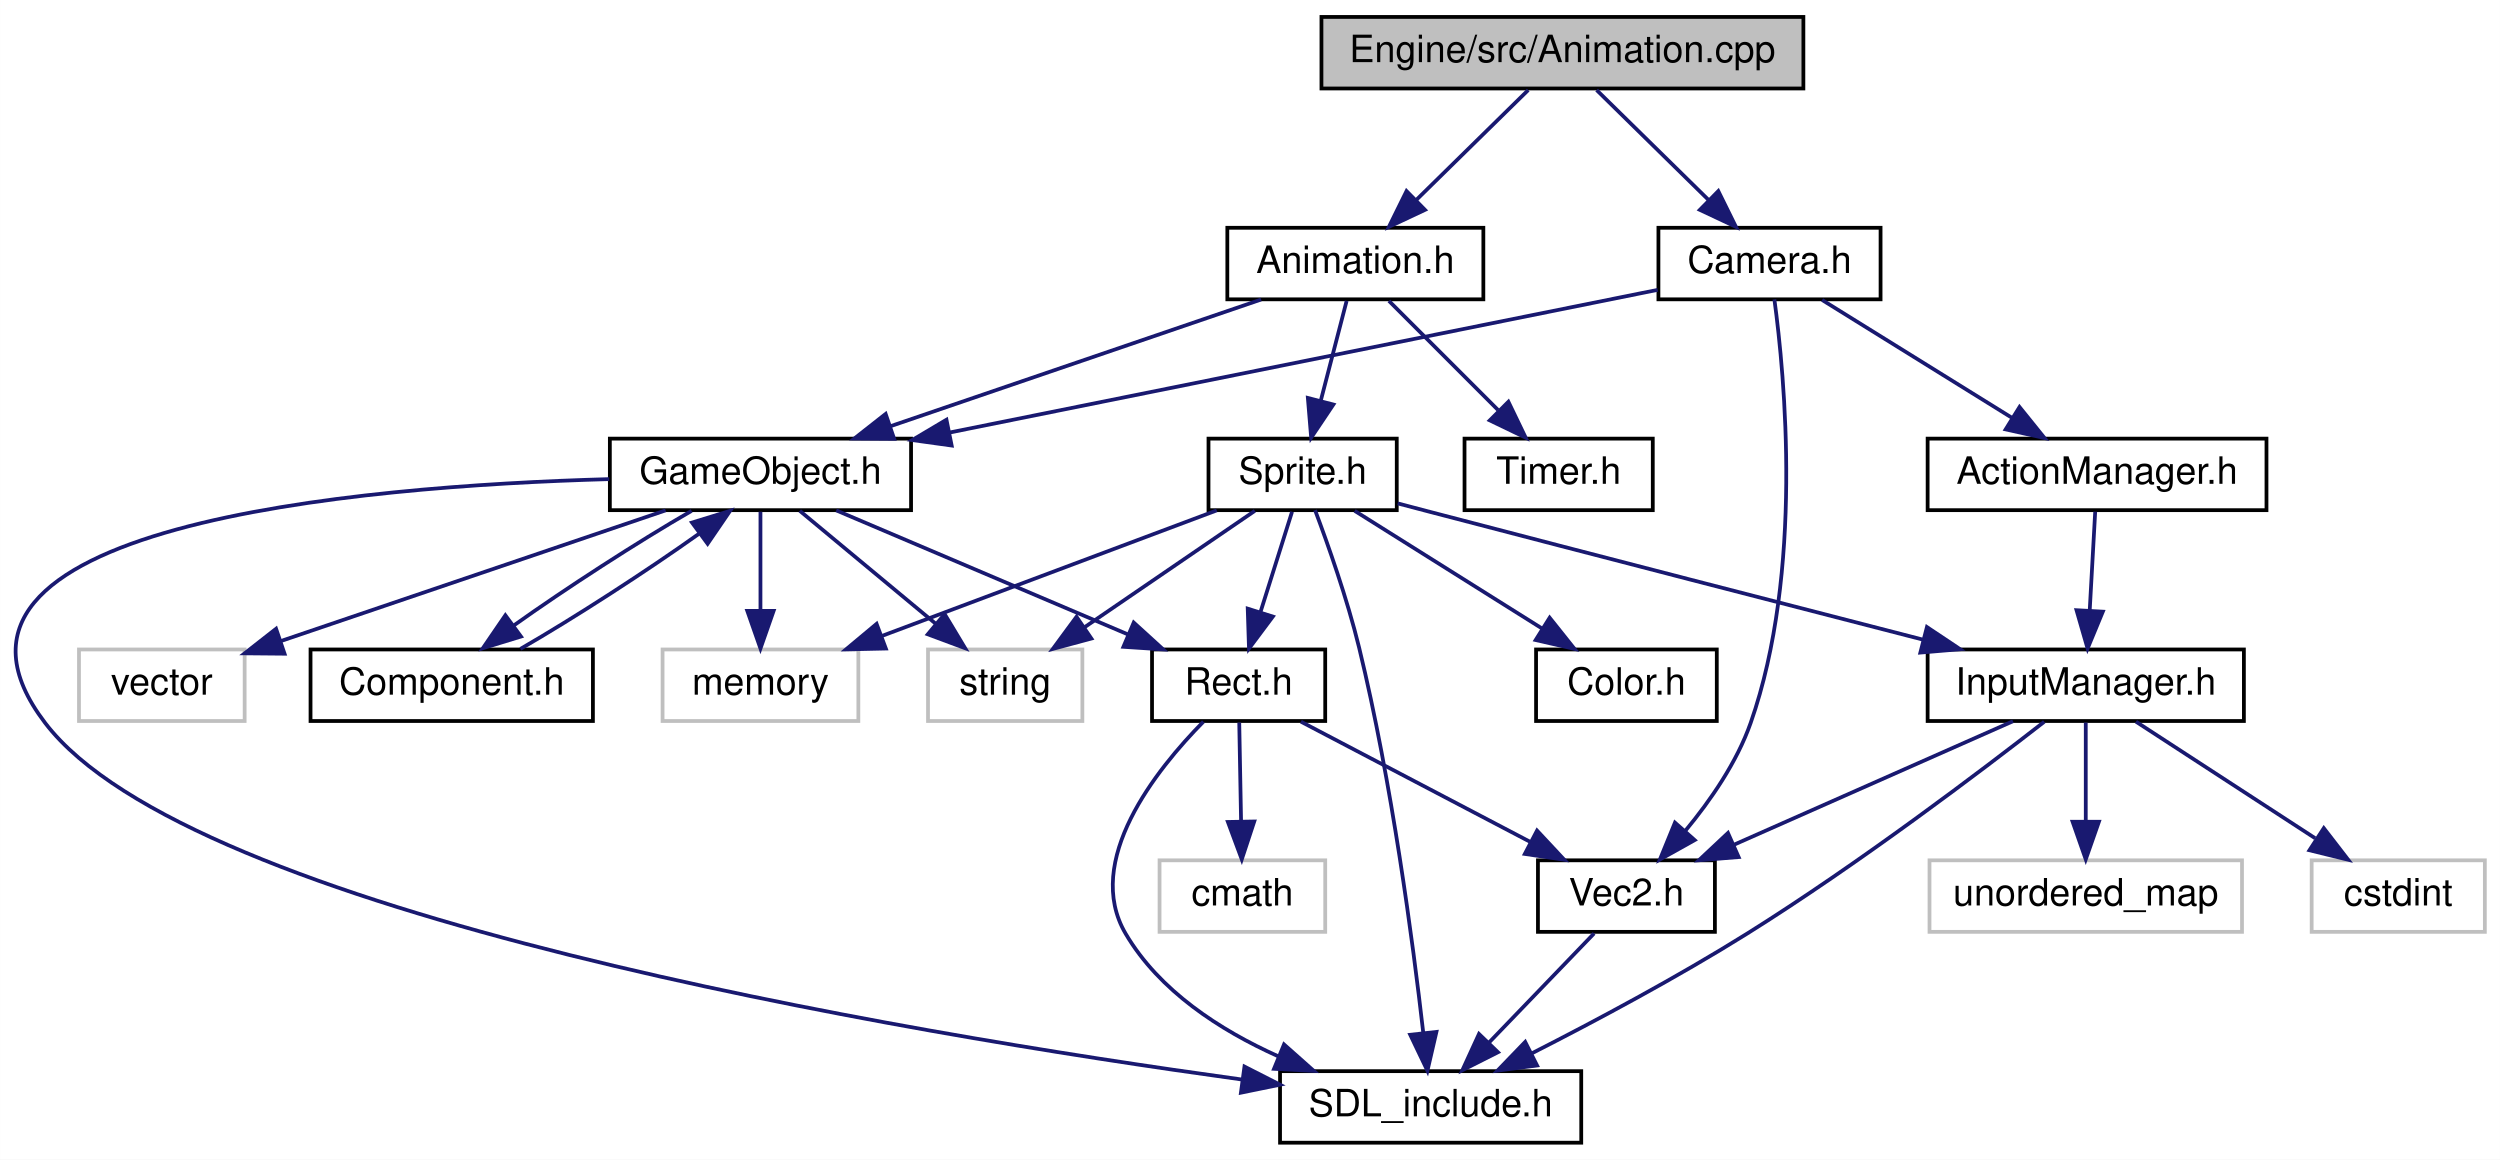
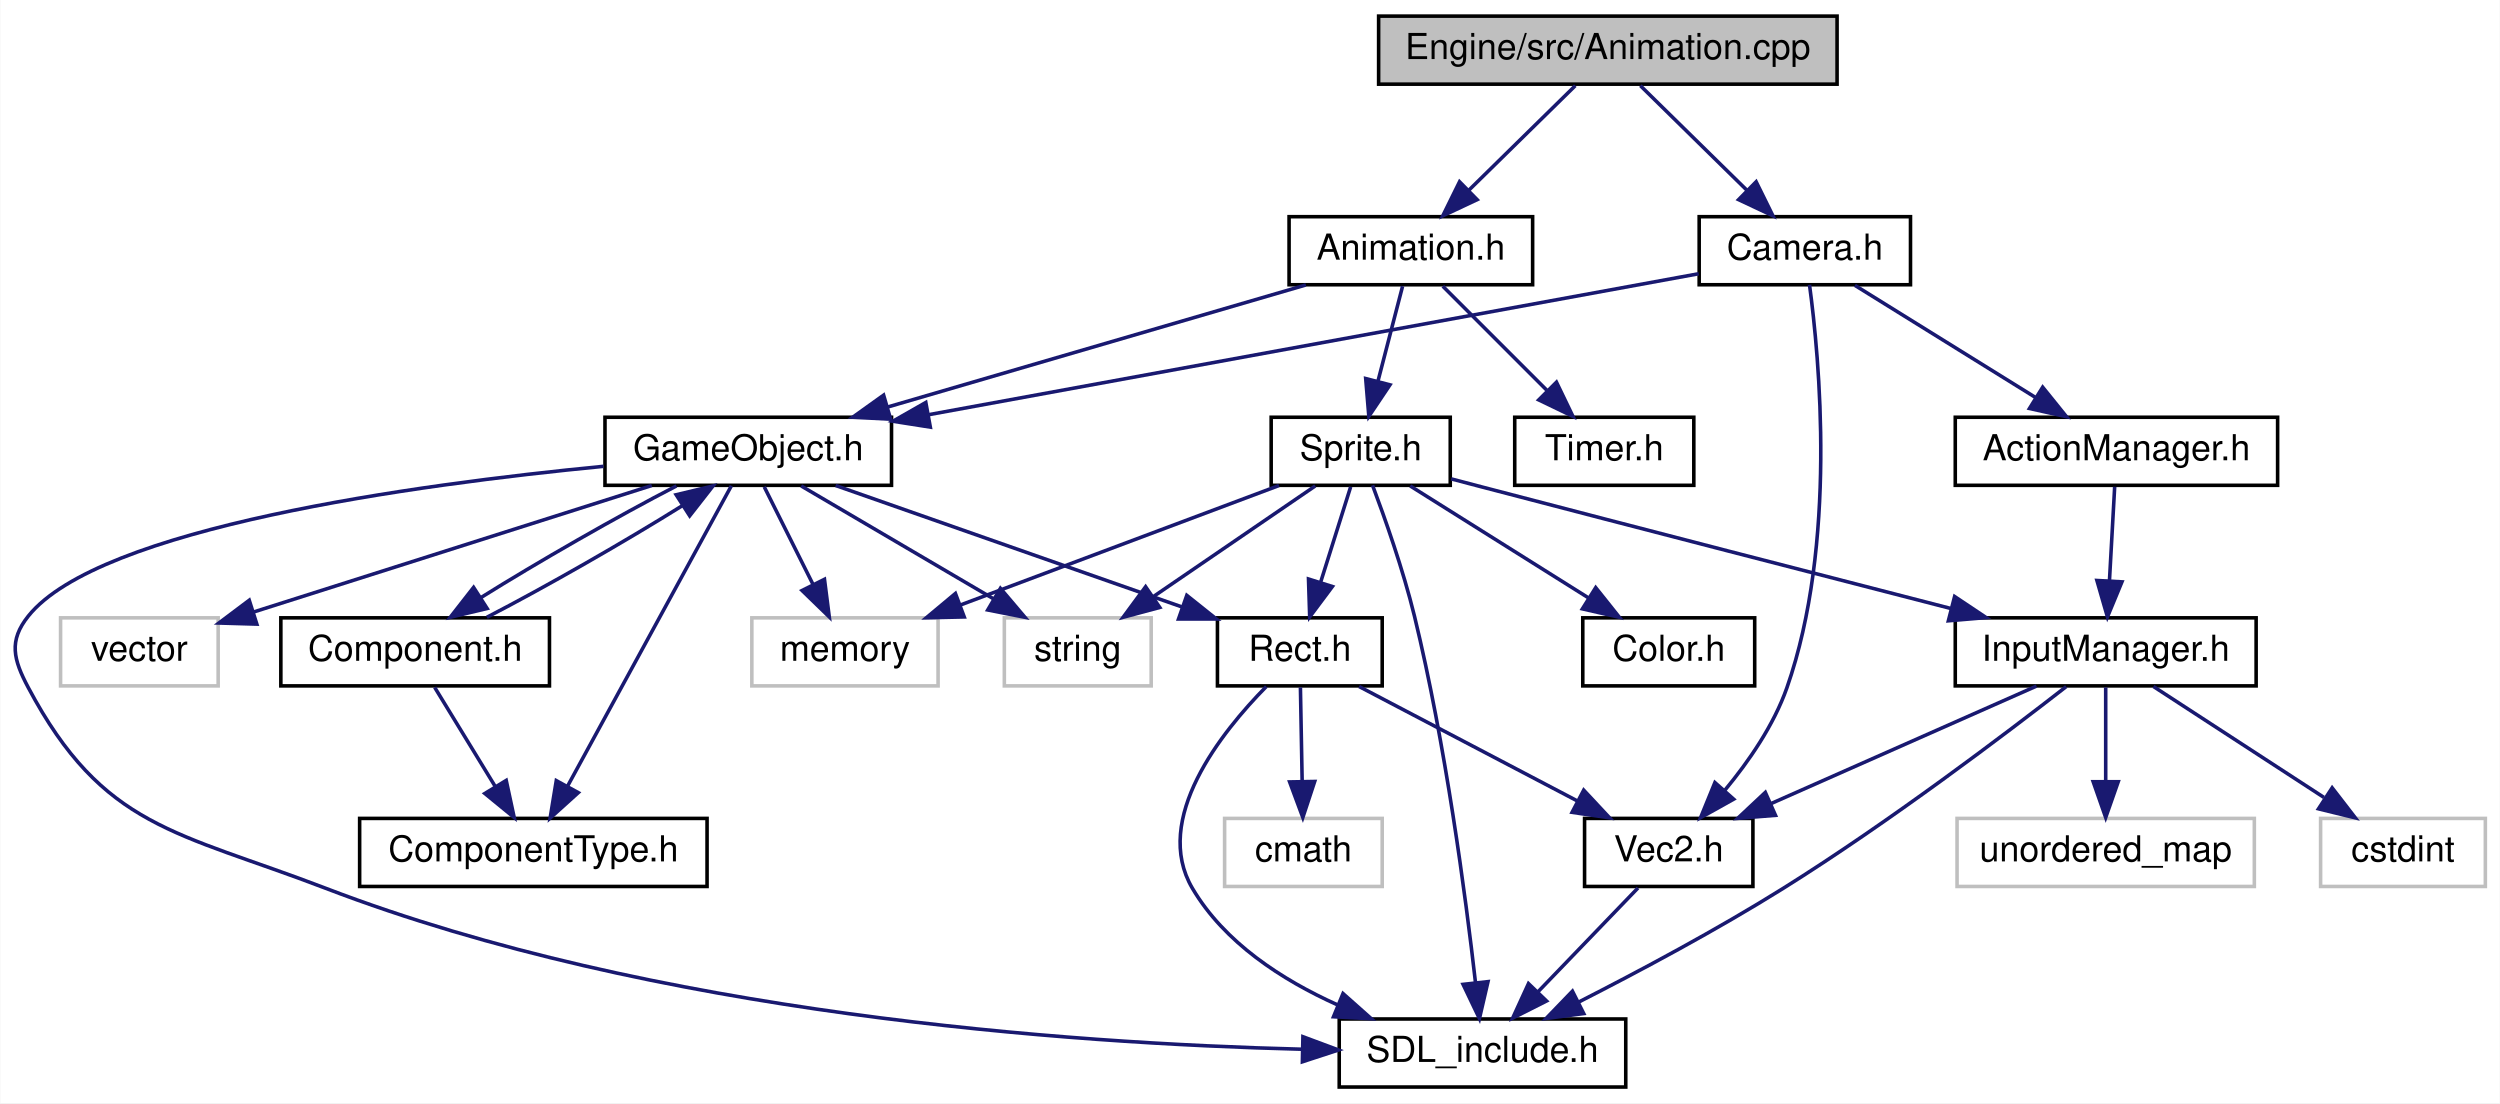
- <svg xmlns="http://www.w3.org/2000/svg" xmlns:xlink="http://www.w3.org/1999/xlink" width="664pt" height="308pt" viewBox="0.00 0.00 663.96 308.00">
+ <svg xmlns="http://www.w3.org/2000/svg" xmlns:xlink="http://www.w3.org/1999/xlink" width="698pt" height="308pt" viewBox="0.00 0.00 697.82 308.00">
  <g id="graph0" class="graph" transform="scale(1 1) rotate(0) translate(4 304)">
-     <polygon fill="white" stroke="none" points="-4,4 -4,-304 659.958,-304 659.958,4 -4,4" />
+     <polygon fill="white" stroke="none" points="-4,4 -4,-304 693.821,-304 693.821,4 -4,4" />
    <g id="node1" class="node">
-       <polygon fill="#bfbfbf" stroke="black" points="346.958,-280.5 346.958,-299.5 474.958,-299.5 474.958,-280.5 346.958,-280.5" />
-       <text text-anchor="middle" x="410.958" y="-287.5" font-family="Helvetica,sans-Serif" font-size="10.00">Engine/src/Animation.cpp</text>
+       <polygon fill="#bfbfbf" stroke="black" points="380.821,-280.5 380.821,-299.5 508.821,-299.5 508.821,-280.5 380.821,-280.5" />
+       <text text-anchor="middle" x="444.821" y="-287.5" font-family="Helvetica,sans-Serif" font-size="10.00">Engine/src/Animation.cpp</text>
    </g>
    <g id="node2" class="node">
      <g id="a_node2">
        <a xlink:href="Animation_8h.html" target="_top" xlink:title="Animation.h">
-           <polygon fill="white" stroke="black" points="321.958,-224.5 321.958,-243.5 389.958,-243.5 389.958,-224.5 321.958,-224.5" />
-           <text text-anchor="middle" x="355.958" y="-231.5" font-family="Helvetica,sans-Serif" font-size="10.00">Animation.h</text>
+           <polygon fill="white" stroke="black" points="355.821,-224.5 355.821,-243.5 423.821,-243.5 423.821,-224.5 355.821,-224.5" />
+           <text text-anchor="middle" x="389.821" y="-231.5" font-family="Helvetica,sans-Serif" font-size="10.00">Animation.h</text>
        </a>
      </g>
    </g>
    <g id="edge1" class="edge">
-       <path fill="none" stroke="midnightblue" d="M401.876,-280.083C393.787,-272.141 381.763,-260.335 372.048,-250.797" />
-       <polygon fill="midnightblue" stroke="midnightblue" points="374.459,-248.26 364.871,-243.751 369.555,-253.254 374.459,-248.26" />
-     </g>
-     <g id="node18" class="node">
-       <g id="a_node18">
+       <path fill="none" stroke="midnightblue" d="M435.739,-280.083C427.65,-272.141 415.626,-260.335 405.911,-250.797" />
+       <polygon fill="midnightblue" stroke="midnightblue" points="408.322,-248.26 398.735,-243.751 403.418,-253.254 408.322,-248.26" />
+     </g>
+     <g id="node19" class="node">
+       <g id="a_node19">
        <a xlink:href="Camera_8h.html" target="_top" xlink:title="Camera.h">
-           <polygon fill="white" stroke="black" points="436.458,-224.5 436.458,-243.5 495.458,-243.5 495.458,-224.5 436.458,-224.5" />
-           <text text-anchor="middle" x="465.958" y="-231.5" font-family="Helvetica,sans-Serif" font-size="10.00">Camera.h</text>
-         </a>
-       </g>
-     </g>
-     <g id="edge26" class="edge">
-       <path fill="none" stroke="midnightblue" d="M420.04,-280.083C428.129,-272.141 440.153,-260.335 449.868,-250.797" />
-       <polygon fill="midnightblue" stroke="midnightblue" points="452.361,-253.254 457.045,-243.751 447.457,-248.26 452.361,-253.254" />
+           <polygon fill="white" stroke="black" points="470.321,-224.5 470.321,-243.5 529.321,-243.5 529.321,-224.5 470.321,-224.5" />
+           <text text-anchor="middle" x="499.821" y="-231.5" font-family="Helvetica,sans-Serif" font-size="10.00">Camera.h</text>
+         </a>
+       </g>
+     </g>
+     <g id="edge28" class="edge">
+       <path fill="none" stroke="midnightblue" d="M453.904,-280.083C461.993,-272.141 474.017,-260.335 483.732,-250.797" />
+       <polygon fill="midnightblue" stroke="midnightblue" points="486.225,-253.254 490.908,-243.751 481.321,-248.26 486.225,-253.254" />
    </g>
    <g id="node3" class="node">
      <g id="a_node3">
        <a xlink:href="GameObject_8h.html" target="_top" xlink:title="GameObject.h">
-           <polygon fill="white" stroke="black" points="157.958,-168.5 157.958,-187.5 237.958,-187.5 237.958,-168.5 157.958,-168.5" />
-           <text text-anchor="middle" x="197.958" y="-175.5" font-family="Helvetica,sans-Serif" font-size="10.00">GameObject.h</text>
+           <polygon fill="white" stroke="black" points="164.821,-168.5 164.821,-187.5 244.821,-187.5 244.821,-168.5 164.821,-168.5" />
+           <text text-anchor="middle" x="204.821" y="-175.5" font-family="Helvetica,sans-Serif" font-size="10.00">GameObject.h</text>
        </a>
      </g>
    </g>
    <g id="edge2" class="edge">
-       <path fill="none" stroke="midnightblue" d="M330.922,-224.444C304.342,-215.359 262.149,-200.939 232.435,-190.783" />
-       <polygon fill="midnightblue" stroke="midnightblue" points="233.471,-187.439 222.876,-187.516 231.207,-194.062 233.471,-187.439" />
-     </g>
-     <g id="node12" class="node">
-       <g id="a_node12">
+       <path fill="none" stroke="midnightblue" d="M360.508,-224.444C328.979,-215.241 278.69,-200.562 243.836,-190.388" />
+       <polygon fill="midnightblue" stroke="midnightblue" points="244.578,-186.959 233.998,-187.516 242.617,-193.678 244.578,-186.959" />
+     </g>
+     <g id="node13" class="node">
+       <g id="a_node13">
        <a xlink:href="Sprite_8h.html" target="_top" xlink:title="Sprite.h">
-           <polygon fill="white" stroke="black" points="316.958,-168.5 316.958,-187.5 366.958,-187.5 366.958,-168.5 316.958,-168.5" />
-           <text text-anchor="middle" x="341.958" y="-175.5" font-family="Helvetica,sans-Serif" font-size="10.00">Sprite.h</text>
-         </a>
-       </g>
-     </g>
-     <g id="edge14" class="edge">
-       <path fill="none" stroke="midnightblue" d="M353.646,-224.083C351.791,-216.927 349.123,-206.635 346.804,-197.691" />
-       <polygon fill="midnightblue" stroke="midnightblue" points="350.125,-196.553 344.227,-187.751 343.349,-198.309 350.125,-196.553" />
-     </g>
-     <g id="node17" class="node">
-       <g id="a_node17">
+           <polygon fill="white" stroke="black" points="350.821,-168.5 350.821,-187.5 400.821,-187.5 400.821,-168.5 350.821,-168.5" />
+           <text text-anchor="middle" x="375.821" y="-175.5" font-family="Helvetica,sans-Serif" font-size="10.00">Sprite.h</text>
+         </a>
+       </g>
+     </g>
+     <g id="edge16" class="edge">
+       <path fill="none" stroke="midnightblue" d="M387.51,-224.083C385.654,-216.927 382.986,-206.635 380.667,-197.691" />
+       <polygon fill="midnightblue" stroke="midnightblue" points="383.988,-196.553 378.09,-187.751 377.212,-198.309 383.988,-196.553" />
+     </g>
+     <g id="node18" class="node">
+       <g id="a_node18">
        <a xlink:href="Timer_8h.html" target="_top" xlink:title="Timer.h">
-           <polygon fill="white" stroke="black" points="384.958,-168.5 384.958,-187.5 434.958,-187.5 434.958,-168.5 384.958,-168.5" />
-           <text text-anchor="middle" x="409.958" y="-175.5" font-family="Helvetica,sans-Serif" font-size="10.00">Timer.h</text>
-         </a>
-       </g>
-     </g>
-     <g id="edge25" class="edge">
-       <path fill="none" stroke="midnightblue" d="M364.875,-224.083C372.739,-216.22 384.389,-204.569 393.877,-195.081" />
-       <polygon fill="midnightblue" stroke="midnightblue" points="396.611,-197.297 401.207,-187.751 391.661,-192.347 396.611,-197.297" />
+           <polygon fill="white" stroke="black" points="418.821,-168.5 418.821,-187.5 468.821,-187.5 468.821,-168.5 418.821,-168.5" />
+           <text text-anchor="middle" x="443.821" y="-175.5" font-family="Helvetica,sans-Serif" font-size="10.00">Timer.h</text>
+         </a>
+       </g>
+     </g>
+     <g id="edge27" class="edge">
+       <path fill="none" stroke="midnightblue" d="M398.738,-224.083C406.602,-216.22 418.253,-204.569 427.74,-195.081" />
+       <polygon fill="midnightblue" stroke="midnightblue" points="430.474,-197.297 435.07,-187.751 425.524,-192.347 430.474,-197.297" />
    </g>
    <g id="node4" class="node">
      <g id="a_node4">
        <a xlink:href="SDL__include_8h.html" target="_top" xlink:title="SDL_include.h">
-           <polygon fill="white" stroke="black" points="335.958,-0.5 335.958,-19.5 415.958,-19.5 415.958,-0.5 335.958,-0.5" />
-           <text text-anchor="middle" x="375.958" y="-7.5" font-family="Helvetica,sans-Serif" font-size="10.00">SDL_include.h</text>
+           <polygon fill="white" stroke="black" points="369.821,-0.5 369.821,-19.5 449.821,-19.5 449.821,-0.5 369.821,-0.5" />
+           <text text-anchor="middle" x="409.821" y="-7.5" font-family="Helvetica,sans-Serif" font-size="10.00">SDL_include.h</text>
        </a>
      </g>
    </g>
    <g id="edge3" class="edge">
-       <path fill="none" stroke="midnightblue" d="M157.782,-176.748C90.931,-174.883 -32.048,-164.466 7.958,-112 46.542,-61.399 234.43,-29.868 325.827,-17.279" />
-       <polygon fill="midnightblue" stroke="midnightblue" points="326.511,-20.719 335.95,-15.908 325.571,-13.782 326.511,-20.719" />
+       <path fill="none" stroke="midnightblue" d="M164.415,-173.803C111.618,-168.689 23.549,-156.632 3.821,-132 -1.735,-125.062 -0.351,-119.849 3.821,-112 24.71,-72.707 45.269,-71.925 86.821,-56 178.468,-20.876 294.103,-12.687 359.216,-11.06" />
+       <polygon fill="midnightblue" stroke="midnightblue" points="359.682,-14.551 369.608,-10.845 359.538,-7.552 359.682,-14.551" />
    </g>
    <g id="node5" class="node">
-       <polygon fill="white" stroke="#bfbfbf" points="16.958,-112.5 16.958,-131.5 60.958,-131.5 60.958,-112.5 16.958,-112.5" />
-       <text text-anchor="middle" x="38.958" y="-119.5" font-family="Helvetica,sans-Serif" font-size="10.00">vector</text>
+       <polygon fill="white" stroke="#bfbfbf" points="12.821,-112.5 12.821,-131.5 56.821,-131.5 56.821,-112.5 12.821,-112.5" />
+       <text text-anchor="middle" x="34.821" y="-119.5" font-family="Helvetica,sans-Serif" font-size="10.00">vector</text>
    </g>
    <g id="edge4" class="edge">
-       <path fill="none" stroke="midnightblue" d="M172.764,-168.444C145.071,-159.038 100.539,-143.914 70.535,-133.724" />
-       <polygon fill="midnightblue" stroke="midnightblue" points="71.556,-130.375 60.962,-130.473 69.305,-137.003 71.556,-130.375" />
+       <path fill="none" stroke="midnightblue" d="M177.884,-168.444C147.725,-158.863 98.884,-143.349 66.808,-133.16" />
+       <polygon fill="midnightblue" stroke="midnightblue" points="67.618,-129.745 57.028,-130.054 65.499,-136.417 67.618,-129.745" />
    </g>
    <g id="node6" class="node">
-       <polygon fill="white" stroke="#bfbfbf" points="171.958,-112.5 171.958,-131.5 223.958,-131.5 223.958,-112.5 171.958,-112.5" />
-       <text text-anchor="middle" x="197.958" y="-119.5" font-family="Helvetica,sans-Serif" font-size="10.00">memory</text>
+       <polygon fill="white" stroke="#bfbfbf" points="205.821,-112.5 205.821,-131.5 257.821,-131.5 257.821,-112.5 205.821,-112.5" />
+       <text text-anchor="middle" x="231.821" y="-119.5" font-family="Helvetica,sans-Serif" font-size="10.00">memory</text>
    </g>
    <g id="edge5" class="edge">
-       <path fill="none" stroke="midnightblue" d="M197.958,-168.083C197.958,-161.006 197.958,-150.861 197.958,-141.986" />
-       <polygon fill="midnightblue" stroke="midnightblue" points="201.458,-141.751 197.958,-131.751 194.458,-141.751 201.458,-141.751" />
+       <path fill="none" stroke="midnightblue" d="M209.28,-168.083C212.976,-160.691 218.345,-149.953 222.916,-140.811" />
+       <polygon fill="midnightblue" stroke="midnightblue" points="226.104,-142.261 227.446,-131.751 219.843,-139.13 226.104,-142.261" />
    </g>
    <g id="node7" class="node">
-       <polygon fill="white" stroke="#bfbfbf" points="242.458,-112.5 242.458,-131.5 283.458,-131.5 283.458,-112.5 242.458,-112.5" />
-       <text text-anchor="middle" x="262.958" y="-119.5" font-family="Helvetica,sans-Serif" font-size="10.00">string</text>
+       <polygon fill="white" stroke="#bfbfbf" points="276.321,-112.5 276.321,-131.5 317.321,-131.5 317.321,-112.5 276.321,-112.5" />
+       <text text-anchor="middle" x="296.821" y="-119.5" font-family="Helvetica,sans-Serif" font-size="10.00">string</text>
    </g>
    <g id="edge6" class="edge">
-       <path fill="none" stroke="midnightblue" d="M208.401,-168.324C218.104,-160.263 232.773,-148.077 244.458,-138.369" />
-       <polygon fill="midnightblue" stroke="midnightblue" points="246.869,-140.916 252.325,-131.834 242.396,-135.532 246.869,-140.916" />
+       <path fill="none" stroke="midnightblue" d="M219.603,-168.324C234.088,-159.822 256.394,-146.729 273.315,-136.797" />
+       <polygon fill="midnightblue" stroke="midnightblue" points="275.224,-139.735 282.077,-131.655 271.681,-133.698 275.224,-139.735" />
    </g>
    <g id="node8" class="node">
      <g id="a_node8">
        <a xlink:href="Component_8h.html" target="_top" xlink:title="Component.h">
-           <polygon fill="white" stroke="black" points="78.458,-112.5 78.458,-131.5 153.458,-131.5 153.458,-112.5 78.458,-112.5" />
-           <text text-anchor="middle" x="115.958" y="-119.5" font-family="Helvetica,sans-Serif" font-size="10.00">Component.h</text>
+           <polygon fill="white" stroke="black" points="74.321,-112.5 74.321,-131.5 149.321,-131.5 149.321,-112.5 74.321,-112.5" />
+           <text text-anchor="middle" x="111.821" y="-119.5" font-family="Helvetica,sans-Serif" font-size="10.00">Component.h</text>
        </a>
      </g>
    </g>
    <g id="edge7" class="edge">
-       <path fill="none" stroke="midnightblue" d="M179.669,-168.324C165.411,-160.107 146.095,-147.602 132.346,-137.807" />
-       <polygon fill="midnightblue" stroke="midnightblue" points="134.353,-134.939 124.224,-131.834 130.206,-140.578 134.353,-134.939" />
+       <path fill="none" stroke="midnightblue" d="M184.765,-168.324C168.433,-159.9 145.868,-146.971 130.051,-137.074" />
+       <polygon fill="midnightblue" stroke="midnightblue" points="131.921,-134.116 121.616,-131.655 128.137,-140.005 131.921,-134.116" />
    </g>
    <g id="node9" class="node">
      <g id="a_node9">
-         <a xlink:href="Rect_8h.html" target="_top" xlink:title="Rect.h">
-           <polygon fill="white" stroke="black" points="301.958,-112.5 301.958,-131.5 347.958,-131.5 347.958,-112.5 301.958,-112.5" />
-           <text text-anchor="middle" x="324.958" y="-119.5" font-family="Helvetica,sans-Serif" font-size="10.00">Rect.h</text>
-         </a>
-       </g>
-     </g>
-     <g id="edge9" class="edge">
-       <path fill="none" stroke="midnightblue" d="M218.082,-168.444C238.982,-159.557 271.893,-145.563 295.674,-135.451" />
-       <polygon fill="midnightblue" stroke="midnightblue" points="297.096,-138.65 304.929,-131.516 294.356,-132.208 297.096,-138.65" />
-     </g>
-     <g id="edge8" class="edge">
-       <path fill="none" stroke="midnightblue" d="M134.21,-131.655C148.544,-139.913 168.006,-152.517 181.779,-162.342" />
-       <polygon fill="midnightblue" stroke="midnightblue" points="179.771,-165.21 189.898,-168.324 183.923,-159.574 179.771,-165.21" />
+         <a xlink:href="ComponentType_8h.html" target="_top" xlink:title="ComponentType.h">
+           <polygon fill="white" stroke="black" points="96.321,-56.5 96.321,-75.5 193.321,-75.5 193.321,-56.5 96.321,-56.5" />
+           <text text-anchor="middle" x="144.821" y="-63.5" font-family="Helvetica,sans-Serif" font-size="10.00">ComponentType.h</text>
+         </a>
+       </g>
    </g>
    <g id="edge10" class="edge">
-       <path fill="none" stroke="midnightblue" d="M315.596,-112.313C303.053,-99.583 283.613,-75.281 294.958,-56 303.876,-40.844 319.947,-30.426 335.436,-23.464" />
-       <polygon fill="midnightblue" stroke="midnightblue" points="337.014,-26.6 344.936,-19.564 334.355,-20.124 337.014,-26.6" />
+       <path fill="none" stroke="midnightblue" d="M200.113,-168.368C190.299,-150.376 167.485,-108.55 154.436,-84.627" />
+       <polygon fill="midnightblue" stroke="midnightblue" points="157.369,-82.694 149.508,-75.591 151.224,-86.046 157.369,-82.694" />
    </g>
    <g id="node10" class="node">
      <g id="a_node10">
+         <a xlink:href="Rect_8h.html" target="_top" xlink:title="Rect.h">
+           <polygon fill="white" stroke="black" points="335.821,-112.5 335.821,-131.5 381.821,-131.5 381.821,-112.5 335.821,-112.5" />
+           <text text-anchor="middle" x="358.821" y="-119.5" font-family="Helvetica,sans-Serif" font-size="10.00">Rect.h</text>
+         </a>
+       </g>
+     </g>
+     <g id="edge11" class="edge">
+       <path fill="none" stroke="midnightblue" d="M229.223,-168.444C255.321,-159.292 296.862,-144.726 325.856,-134.559" />
+       <polygon fill="midnightblue" stroke="midnightblue" points="327.263,-137.775 335.542,-131.163 324.947,-131.169 327.263,-137.775" />
+     </g>
+     <g id="edge9" class="edge">
+       <path fill="none" stroke="midnightblue" d="M131.837,-131.655C148.157,-140.071 170.723,-152.999 186.551,-162.901" />
+       <polygon fill="midnightblue" stroke="midnightblue" points="184.689,-165.864 194.994,-168.324 188.472,-159.974 184.689,-165.864" />
+     </g>
+     <g id="edge8" class="edge">
+       <path fill="none" stroke="midnightblue" d="M117.271,-112.083C121.836,-104.613 128.49,-93.724 134.115,-84.52" />
+       <polygon fill="midnightblue" stroke="midnightblue" points="137.245,-86.109 139.474,-75.751 131.272,-82.459 137.245,-86.109" />
+     </g>
+     <g id="edge12" class="edge">
+       <path fill="none" stroke="midnightblue" d="M349.459,-112.313C336.917,-99.583 317.476,-75.281 328.821,-56 337.739,-40.844 353.81,-30.426 369.299,-23.464" />
+       <polygon fill="midnightblue" stroke="midnightblue" points="370.877,-26.6 378.799,-19.564 368.219,-20.124 370.877,-26.6" />
+     </g>
+     <g id="node11" class="node">
+       <g id="a_node11">
        <a xlink:href="Vec2_8h.html" target="_top" xlink:title="Vec2.h">
-           <polygon fill="white" stroke="black" points="404.458,-56.5 404.458,-75.5 451.458,-75.5 451.458,-56.5 404.458,-56.5" />
-           <text text-anchor="middle" x="427.958" y="-63.5" font-family="Helvetica,sans-Serif" font-size="10.00">Vec2.h</text>
-         </a>
-       </g>
-     </g>
-     <g id="edge11" class="edge">
-       <path fill="none" stroke="midnightblue" d="M341.507,-112.324C357.95,-103.703 383.393,-90.364 402.426,-80.385" />
-       <polygon fill="midnightblue" stroke="midnightblue" points="404.219,-83.398 411.45,-75.654 400.969,-77.198 404.219,-83.398" />
-     </g>
-     <g id="node11" class="node">
-       <polygon fill="white" stroke="#bfbfbf" points="303.958,-56.5 303.958,-75.5 347.958,-75.5 347.958,-56.5 303.958,-56.5" />
-       <text text-anchor="middle" x="325.958" y="-63.5" font-family="Helvetica,sans-Serif" font-size="10.00">cmath</text>
+           <polygon fill="white" stroke="black" points="438.321,-56.5 438.321,-75.5 485.321,-75.5 485.321,-56.5 438.321,-56.5" />
+           <text text-anchor="middle" x="461.821" y="-63.5" font-family="Helvetica,sans-Serif" font-size="10.00">Vec2.h</text>
+         </a>
+       </g>
    </g>
    <g id="edge13" class="edge">
-       <path fill="none" stroke="midnightblue" d="M325.123,-112.083C325.254,-105.006 325.442,-94.861 325.606,-85.987" />
-       <polygon fill="midnightblue" stroke="midnightblue" points="329.11,-85.814 325.796,-75.751 322.111,-85.684 329.11,-85.814" />
-     </g>
-     <g id="edge12" class="edge">
-       <path fill="none" stroke="midnightblue" d="M419.371,-56.083C411.799,-48.219 400.58,-36.569 391.444,-27.081" />
-       <polygon fill="midnightblue" stroke="midnightblue" points="393.843,-24.527 384.385,-19.751 388.8,-29.382 393.843,-24.527" />
+       <path fill="none" stroke="midnightblue" d="M375.37,-112.324C391.813,-103.703 417.256,-90.364 436.29,-80.385" />
+       <polygon fill="midnightblue" stroke="midnightblue" points="438.082,-83.398 445.314,-75.654 434.832,-77.198 438.082,-83.398" />
+     </g>
+     <g id="node12" class="node">
+       <polygon fill="white" stroke="#bfbfbf" points="337.821,-56.5 337.821,-75.5 381.821,-75.5 381.821,-56.5 337.821,-56.5" />
+       <text text-anchor="middle" x="359.821" y="-63.5" font-family="Helvetica,sans-Serif" font-size="10.00">cmath</text>
    </g>
    <g id="edge15" class="edge">
-       <path fill="none" stroke="midnightblue" d="M345.264,-168.497C348.634,-159.54 353.803,-144.962 356.958,-132 365.645,-96.311 371.259,-53.695 373.992,-29.748" />
-       <polygon fill="midnightblue" stroke="midnightblue" points="377.494,-29.927 375.104,-19.605 370.535,-29.164 377.494,-29.927" />
+       <path fill="none" stroke="midnightblue" d="M358.987,-112.083C359.118,-105.006 359.305,-94.861 359.47,-85.987" />
+       <polygon fill="midnightblue" stroke="midnightblue" points="362.974,-85.814 359.659,-75.751 355.975,-85.684 362.974,-85.814" />
+     </g>
+     <g id="edge14" class="edge">
+       <path fill="none" stroke="midnightblue" d="M453.235,-56.083C445.662,-48.219 434.443,-36.569 425.307,-27.081" />
+       <polygon fill="midnightblue" stroke="midnightblue" points="427.706,-24.527 418.248,-19.751 422.664,-29.382 427.706,-24.527" />
    </g>
    <g id="edge17" class="edge">
-       <path fill="none" stroke="midnightblue" d="M319.141,-168.444C295.126,-159.438 257.129,-145.189 230.089,-135.049" />
-       <polygon fill="midnightblue" stroke="midnightblue" points="231.261,-131.751 220.669,-131.516 228.803,-138.305 231.261,-131.751" />
-     </g>
-     <g id="edge16" class="edge">
-       <path fill="none" stroke="midnightblue" d="M329.265,-168.324C317.057,-159.979 298.38,-147.212 283.955,-137.352" />
-       <polygon fill="midnightblue" stroke="midnightblue" points="285.85,-134.408 275.619,-131.655 281.9,-140.187 285.85,-134.408" />
+       <path fill="none" stroke="midnightblue" d="M379.127,-168.497C382.498,-159.54 387.666,-144.962 390.821,-132 399.508,-96.311 405.122,-53.695 407.856,-29.748" />
+       <polygon fill="midnightblue" stroke="midnightblue" points="411.357,-29.927 408.967,-19.605 404.399,-29.164 411.357,-29.927" />
    </g>
    <g id="edge19" class="edge">
-       <path fill="none" stroke="midnightblue" d="M339.151,-168.083C336.873,-160.849 333.587,-150.409 330.75,-141.397" />
-       <polygon fill="midnightblue" stroke="midnightblue" points="334.054,-140.239 327.713,-131.751 327.377,-142.341 334.054,-140.239" />
-     </g>
-     <g id="node13" class="node">
-       <g id="a_node13">
-         <a xlink:href="Color_8h.html" target="_top" xlink:title="Color.h">
-           <polygon fill="white" stroke="black" points="403.958,-112.5 403.958,-131.5 451.958,-131.5 451.958,-112.5 403.958,-112.5" />
-           <text text-anchor="middle" x="427.958" y="-119.5" font-family="Helvetica,sans-Serif" font-size="10.00">Color.h</text>
-         </a>
-       </g>
+       <path fill="none" stroke="midnightblue" d="M353.004,-168.444C328.99,-159.438 290.992,-145.189 263.952,-135.049" />
+       <polygon fill="midnightblue" stroke="midnightblue" points="265.124,-131.751 254.532,-131.516 262.666,-138.305 265.124,-131.751" />
    </g>
    <g id="edge18" class="edge">
-       <path fill="none" stroke="midnightblue" d="M355.775,-168.324C369.191,-159.9 389.782,-146.971 405.544,-137.074" />
-       <polygon fill="midnightblue" stroke="midnightblue" points="407.567,-139.936 414.175,-131.655 403.845,-134.008 407.567,-139.936" />
+       <path fill="none" stroke="midnightblue" d="M363.129,-168.324C350.92,-159.979 332.243,-147.212 317.818,-137.352" />
+       <polygon fill="midnightblue" stroke="midnightblue" points="319.713,-134.408 309.483,-131.655 315.763,-140.187 319.713,-134.408" />
+     </g>
+     <g id="edge21" class="edge">
+       <path fill="none" stroke="midnightblue" d="M373.014,-168.083C370.737,-160.849 367.45,-150.409 364.613,-141.397" />
+       <polygon fill="midnightblue" stroke="midnightblue" points="367.918,-140.239 361.576,-131.751 361.241,-142.341 367.918,-140.239" />
    </g>
    <g id="node14" class="node">
      <g id="a_node14">
+         <a xlink:href="Color_8h.html" target="_top" xlink:title="Color.h">
+           <polygon fill="white" stroke="black" points="437.821,-112.5 437.821,-131.5 485.821,-131.5 485.821,-112.5 437.821,-112.5" />
+           <text text-anchor="middle" x="461.821" y="-119.5" font-family="Helvetica,sans-Serif" font-size="10.00">Color.h</text>
+         </a>
+       </g>
+     </g>
+     <g id="edge20" class="edge">
+       <path fill="none" stroke="midnightblue" d="M389.639,-168.324C403.054,-159.9 423.646,-146.971 439.407,-137.074" />
+       <polygon fill="midnightblue" stroke="midnightblue" points="441.431,-139.936 448.038,-131.655 437.708,-134.008 441.431,-139.936" />
+     </g>
+     <g id="node15" class="node">
+       <g id="a_node15">
        <a xlink:href="InputManager_8h.html" target="_top" xlink:title="InputManager.h">
-           <polygon fill="white" stroke="black" points="507.958,-112.5 507.958,-131.5 591.958,-131.5 591.958,-112.5 507.958,-112.5" />
-           <text text-anchor="middle" x="549.958" y="-119.5" font-family="Helvetica,sans-Serif" font-size="10.00">InputManager.h</text>
-         </a>
-       </g>
-     </g>
-     <g id="edge20" class="edge">
-       <path fill="none" stroke="midnightblue" d="M367.205,-170.3C370.155,-169.522 373.123,-168.742 375.958,-168 420.466,-156.354 471.425,-143.196 506.64,-134.13" />
-       <polygon fill="midnightblue" stroke="midnightblue" points="507.774,-137.452 516.586,-131.57 506.03,-130.673 507.774,-137.452" />
-     </g>
-     <g id="edge21" class="edge">
-       <path fill="none" stroke="midnightblue" d="M538.927,-112.293C522.282,-99.328 489.54,-74.491 459.958,-56 441.429,-44.418 419.66,-32.809 402.926,-24.283" />
-       <polygon fill="midnightblue" stroke="midnightblue" points="404.223,-21.018 393.718,-19.643 401.073,-27.269 404.223,-21.018" />
+           <polygon fill="white" stroke="black" points="541.821,-112.5 541.821,-131.5 625.821,-131.5 625.821,-112.5 541.821,-112.5" />
+           <text text-anchor="middle" x="583.821" y="-119.5" font-family="Helvetica,sans-Serif" font-size="10.00">InputManager.h</text>
+         </a>
+       </g>
    </g>
    <g id="edge22" class="edge">
-       <path fill="none" stroke="midnightblue" d="M530.627,-112.444C510.638,-103.596 479.215,-89.688 456.394,-79.587" />
-       <polygon fill="midnightblue" stroke="midnightblue" points="457.76,-76.364 447.199,-75.516 454.927,-82.764 457.76,-76.364" />
-     </g>
-     <g id="node15" class="node">
-       <polygon fill="white" stroke="#bfbfbf" points="508.458,-56.5 508.458,-75.5 591.458,-75.5 591.458,-56.5 508.458,-56.5" />
-       <text text-anchor="middle" x="549.958" y="-63.5" font-family="Helvetica,sans-Serif" font-size="10.00">unordered_map</text>
+       <path fill="none" stroke="midnightblue" d="M401.068,-170.3C404.018,-169.522 406.986,-168.742 409.821,-168 454.329,-156.354 505.288,-143.196 540.503,-134.13" />
+       <polygon fill="midnightblue" stroke="midnightblue" points="541.638,-137.452 550.45,-131.57 539.893,-130.673 541.638,-137.452" />
    </g>
    <g id="edge23" class="edge">
-       <path fill="none" stroke="midnightblue" d="M549.958,-112.083C549.958,-105.006 549.958,-94.861 549.958,-85.987" />
-       <polygon fill="midnightblue" stroke="midnightblue" points="553.458,-85.751 549.958,-75.751 546.458,-85.751 553.458,-85.751" />
+       <path fill="none" stroke="midnightblue" d="M572.791,-112.293C556.145,-99.328 523.404,-74.491 493.821,-56 475.292,-44.418 453.523,-32.809 436.789,-24.283" />
+       <polygon fill="midnightblue" stroke="midnightblue" points="438.087,-21.018 427.581,-19.643 434.937,-27.269 438.087,-21.018" />
+     </g>
+     <g id="edge24" class="edge">
+       <path fill="none" stroke="midnightblue" d="M564.49,-112.444C544.501,-103.596 513.078,-89.688 490.258,-79.587" />
+       <polygon fill="midnightblue" stroke="midnightblue" points="491.623,-76.364 481.062,-75.516 488.79,-82.764 491.623,-76.364" />
    </g>
    <g id="node16" class="node">
-       <polygon fill="white" stroke="#bfbfbf" points="609.958,-56.5 609.958,-75.5 655.958,-75.5 655.958,-56.5 609.958,-56.5" />
-       <text text-anchor="middle" x="632.958" y="-63.5" font-family="Helvetica,sans-Serif" font-size="10.00">cstdint</text>
-     </g>
-     <g id="edge24" class="edge">
-       <path fill="none" stroke="midnightblue" d="M563.293,-112.324C576.12,-103.979 595.743,-91.212 610.898,-81.352" />
-       <polygon fill="midnightblue" stroke="midnightblue" points="613.182,-84.042 619.656,-75.654 609.365,-78.174 613.182,-84.042" />
-     </g>
-     <g id="edge27" class="edge">
-       <path fill="none" stroke="midnightblue" d="M436.253,-227.015C390.836,-217.863 303.585,-200.283 248.201,-189.124" />
-       <polygon fill="midnightblue" stroke="midnightblue" points="248.742,-185.662 238.248,-187.118 247.36,-192.524 248.742,-185.662" />
-     </g>
-     <g id="edge28" class="edge">
-       <path fill="none" stroke="midnightblue" d="M467.259,-224.47C469.996,-204.246 475.002,-152.081 460.958,-112 457.288,-101.526 450.294,-91.414 443.686,-83.438" />
-       <polygon fill="midnightblue" stroke="midnightblue" points="446.091,-80.875 436.843,-75.706 440.849,-85.514 446.091,-80.875" />
-     </g>
-     <g id="node19" class="node">
-       <g id="a_node19">
+       <polygon fill="white" stroke="#bfbfbf" points="542.321,-56.5 542.321,-75.5 625.321,-75.5 625.321,-56.5 542.321,-56.5" />
+       <text text-anchor="middle" x="583.821" y="-63.5" font-family="Helvetica,sans-Serif" font-size="10.00">unordered_map</text>
+     </g>
+     <g id="edge25" class="edge">
+       <path fill="none" stroke="midnightblue" d="M583.821,-112.083C583.821,-105.006 583.821,-94.861 583.821,-85.987" />
+       <polygon fill="midnightblue" stroke="midnightblue" points="587.322,-85.751 583.821,-75.751 580.322,-85.751 587.322,-85.751" />
+     </g>
+     <g id="node17" class="node">
+       <polygon fill="white" stroke="#bfbfbf" points="643.821,-56.5 643.821,-75.5 689.821,-75.5 689.821,-56.5 643.821,-56.5" />
+       <text text-anchor="middle" x="666.821" y="-63.5" font-family="Helvetica,sans-Serif" font-size="10.00">cstdint</text>
+     </g>
+     <g id="edge26" class="edge">
+       <path fill="none" stroke="midnightblue" d="M597.157,-112.324C609.983,-103.979 629.606,-91.212 644.761,-81.352" />
+       <polygon fill="midnightblue" stroke="midnightblue" points="647.046,-84.042 653.519,-75.654 643.228,-78.174 647.046,-84.042" />
+     </g>
+     <g id="edge29" class="edge">
+       <path fill="none" stroke="midnightblue" d="M470.185,-227.575C419.806,-218.353 316.932,-199.522 255.116,-188.206" />
+       <polygon fill="midnightblue" stroke="midnightblue" points="255.657,-184.747 245.19,-186.39 254.396,-191.633 255.657,-184.747" />
+     </g>
+     <g id="edge30" class="edge">
+       <path fill="none" stroke="midnightblue" d="M501.123,-224.47C503.859,-204.246 508.865,-152.081 494.821,-112 491.151,-101.526 484.157,-91.414 477.549,-83.438" />
+       <polygon fill="midnightblue" stroke="midnightblue" points="479.954,-80.875 470.706,-75.706 474.712,-85.514 479.954,-80.875" />
+     </g>
+     <g id="node20" class="node">
+       <g id="a_node20">
        <a xlink:href="ActionManager_8h.html" target="_top" xlink:title="ActionManager.h">
-           <polygon fill="white" stroke="black" points="507.958,-168.5 507.958,-187.5 597.958,-187.5 597.958,-168.5 507.958,-168.5" />
-           <text text-anchor="middle" x="552.958" y="-175.5" font-family="Helvetica,sans-Serif" font-size="10.00">ActionManager.h</text>
-         </a>
-       </g>
-     </g>
-     <g id="edge29" class="edge">
-       <path fill="none" stroke="midnightblue" d="M479.936,-224.324C493.508,-215.9 514.338,-202.971 530.283,-193.074" />
-       <polygon fill="midnightblue" stroke="midnightblue" points="532.364,-195.902 539.015,-187.655 528.672,-189.954 532.364,-195.902" />
-     </g>
-     <g id="edge30" class="edge">
-       <path fill="none" stroke="midnightblue" d="M552.463,-168.083C552.069,-161.006 551.506,-150.861 551.013,-141.986" />
-       <polygon fill="midnightblue" stroke="midnightblue" points="554.494,-141.542 550.444,-131.751 547.504,-141.93 554.494,-141.542" />
+           <polygon fill="white" stroke="black" points="541.821,-168.5 541.821,-187.5 631.821,-187.5 631.821,-168.5 541.821,-168.5" />
+           <text text-anchor="middle" x="586.821" y="-175.5" font-family="Helvetica,sans-Serif" font-size="10.00">ActionManager.h</text>
+         </a>
+       </g>
+     </g>
+     <g id="edge31" class="edge">
+       <path fill="none" stroke="midnightblue" d="M513.799,-224.324C527.371,-215.9 548.202,-202.971 564.146,-193.074" />
+       <polygon fill="midnightblue" stroke="midnightblue" points="566.227,-195.902 572.878,-187.655 562.536,-189.954 566.227,-195.902" />
+     </g>
+     <g id="edge32" class="edge">
+       <path fill="none" stroke="midnightblue" d="M586.326,-168.083C585.933,-161.006 585.369,-150.861 584.876,-141.986" />
+       <polygon fill="midnightblue" stroke="midnightblue" points="588.357,-141.542 584.308,-131.751 581.368,-141.93 588.357,-141.542" />
    </g>
  </g>
</svg>
